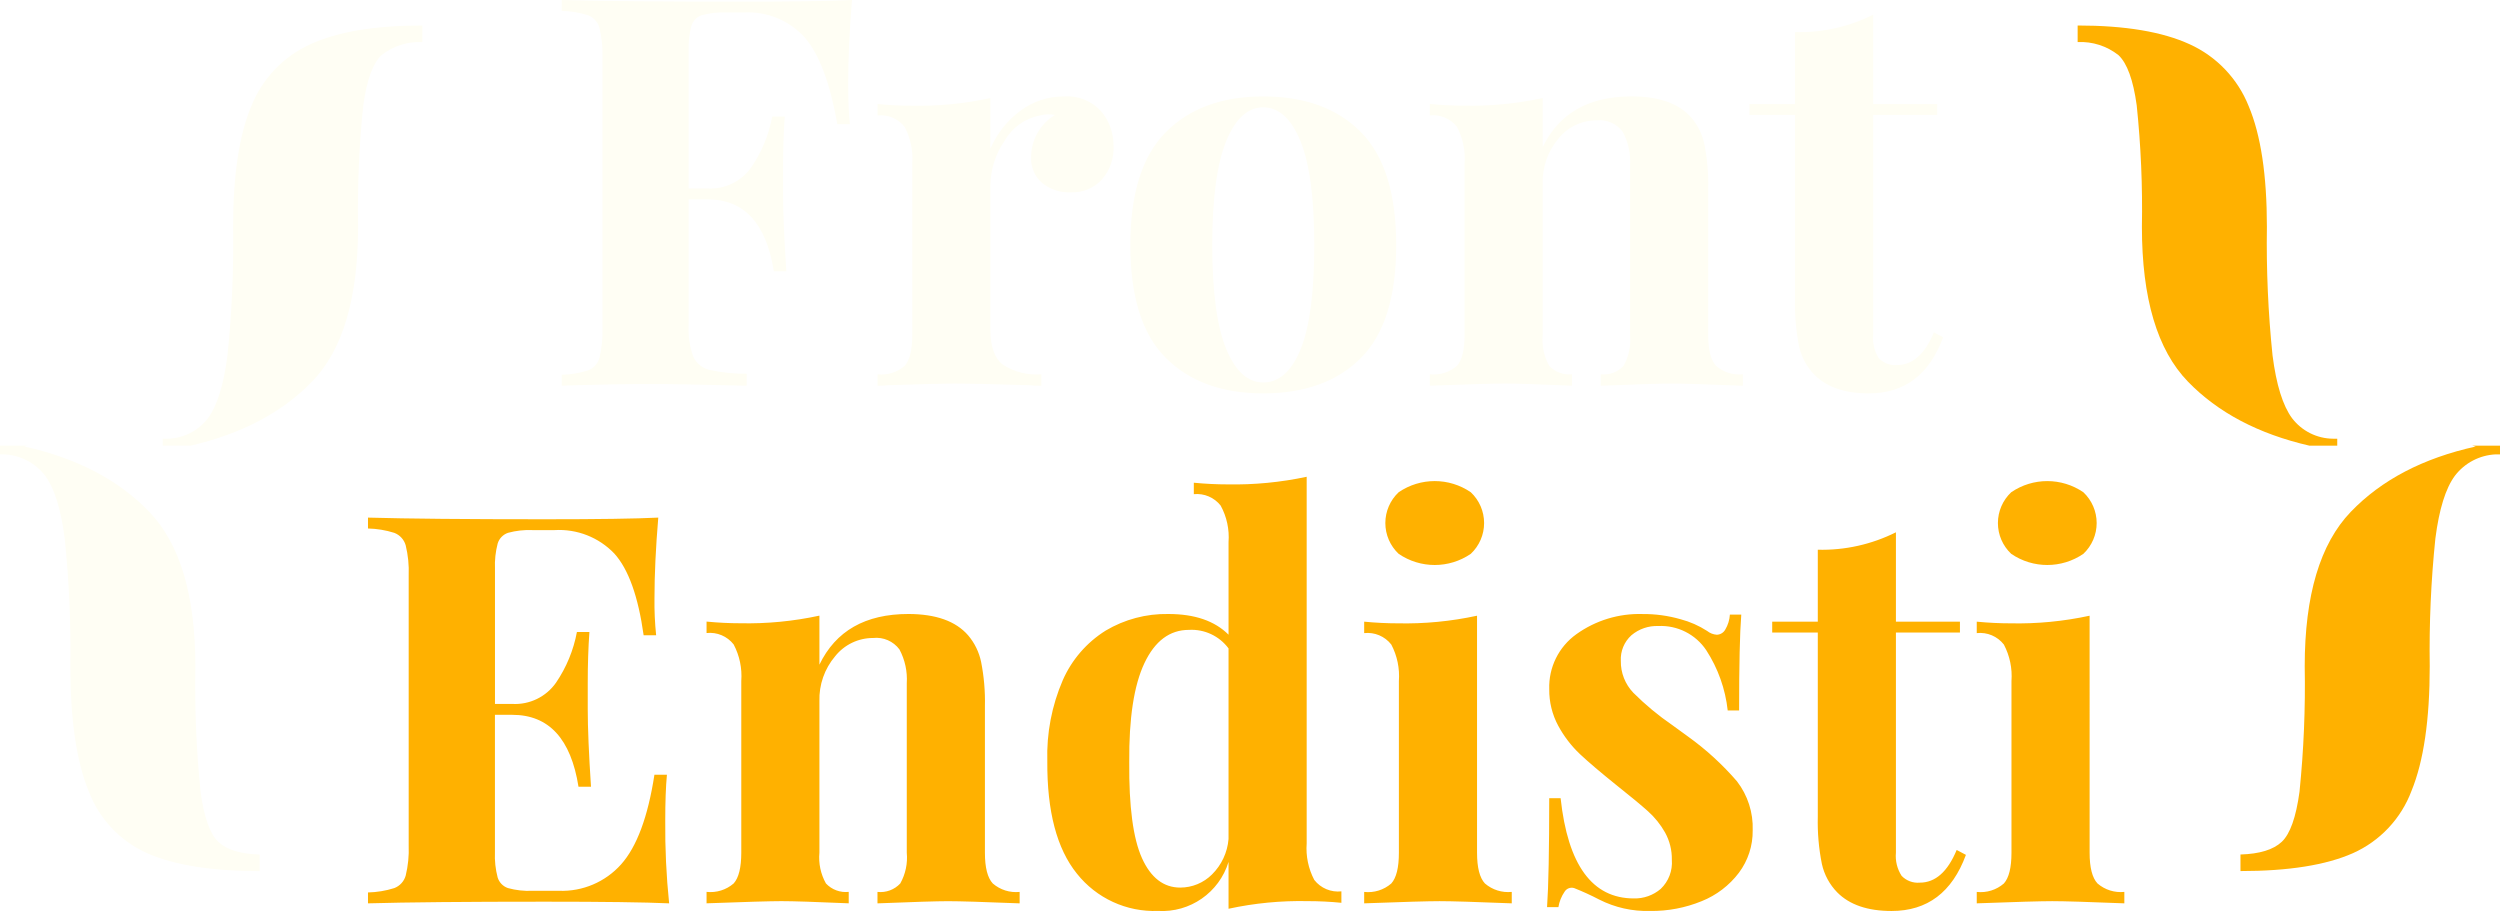
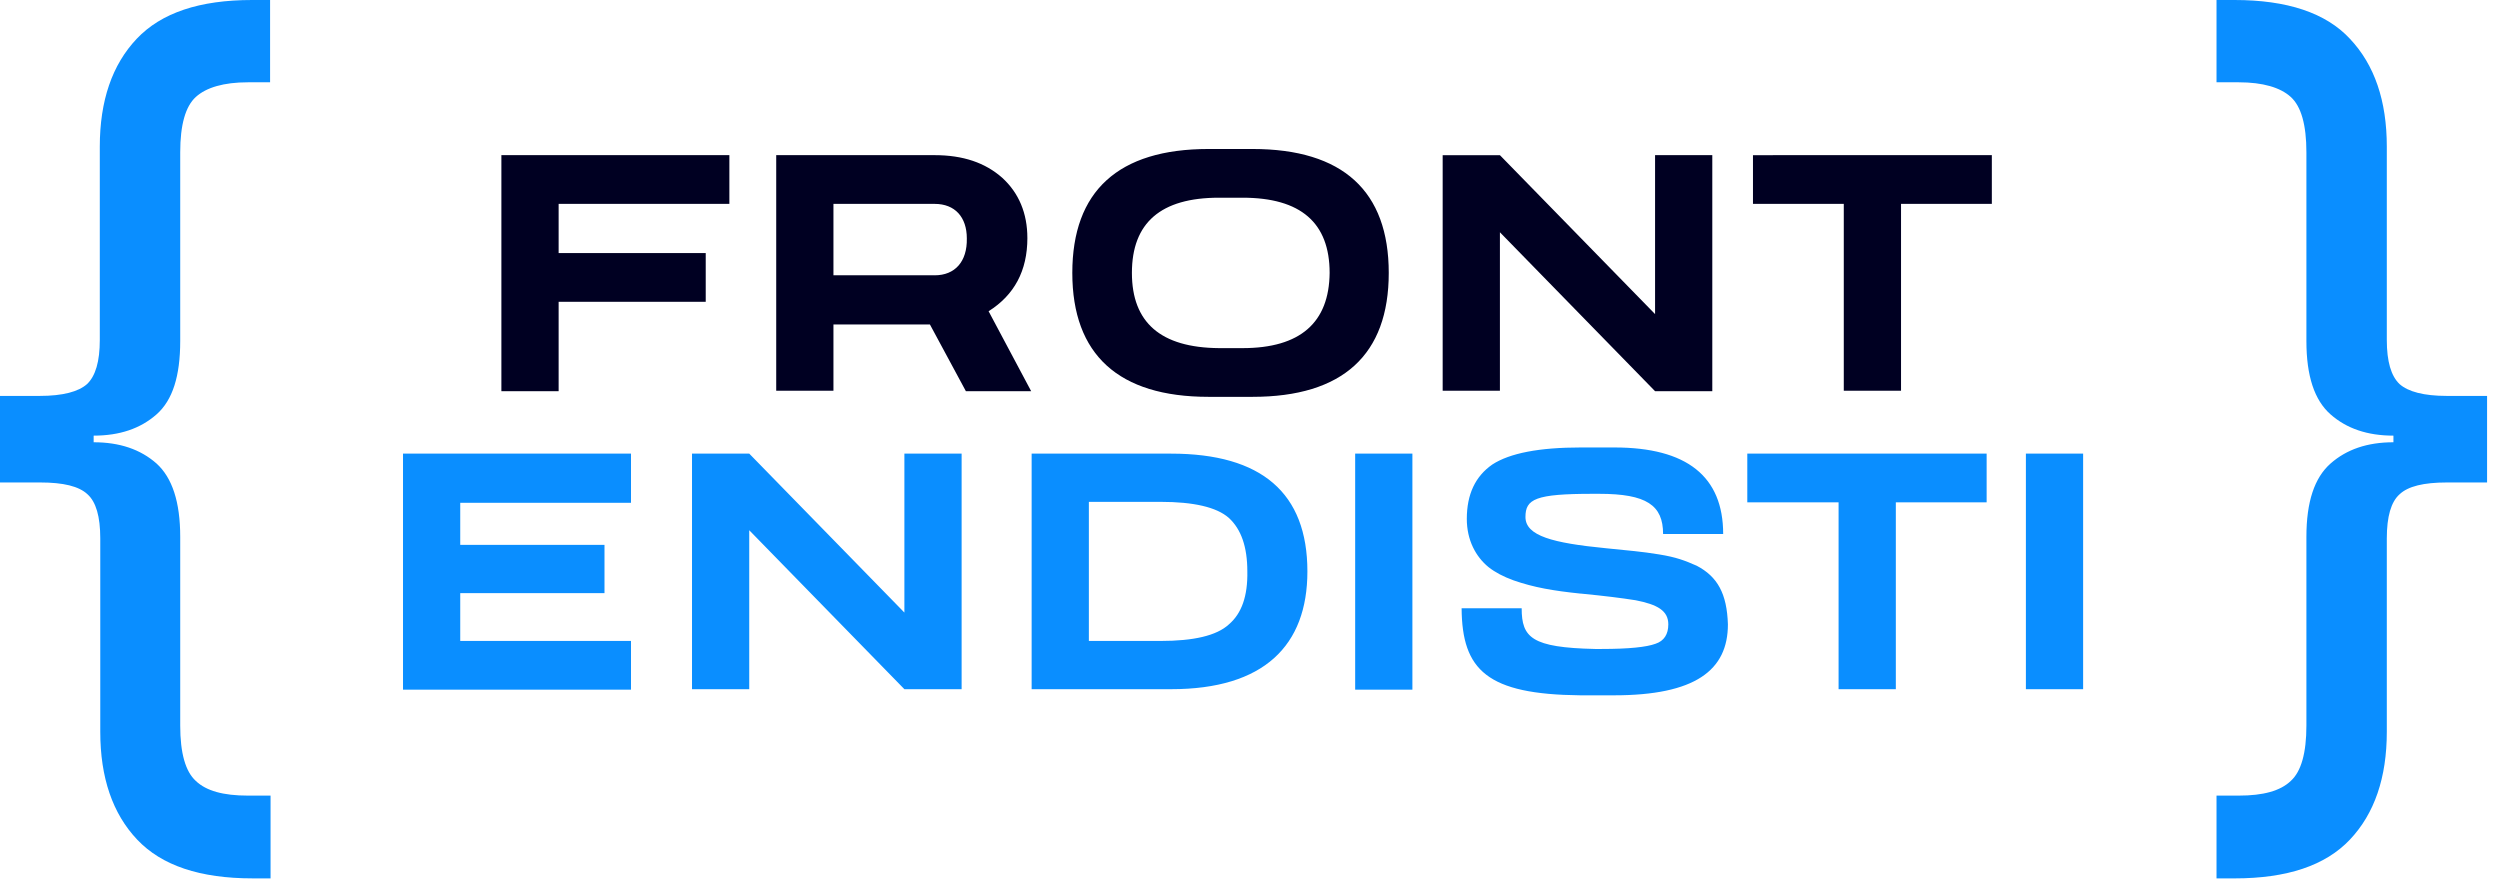
- <svg xmlns="http://www.w3.org/2000/svg" viewBox="0 0 300 109.318">
-   <path fill="#fffef4" d="M101.782 9.938q0 3.074.2 4.969h-1.5q-1.3-7.388-3.907-10.4a9.13 9.13 0 0 0-7.292-3.008h-2.149a9.5 9.5 0 0 0-2.93.327 1.96 1.96 0 0 0-1.237 1.275 10.2 10.2 0 0 0-.326 3.04v16.476h2.279a6 6 0 0 0 5.242-2.55 16 16 0 0 0 2.507-6.08h1.5q-.2 2.746-.2 6.146v3.138q0 3.334.391 9.284h-1.5q-1.367-8.63-7.944-8.63h-2.279v15.038a9.8 9.8 0 0 0 .554 3.825 2.87 2.87 0 0 0 1.953 1.6 19.7 19.7 0 0 0 4.46.458v1.438q-8.009-.2-11.915-.2-3.256 0-8.2.131l-2.083.065v-1.308a11.3 11.3 0 0 0 3.158-.523 2.26 2.26 0 0 0 1.367-1.5 13 13 0 0 0 .358-3.6V6.93a13 13 0 0 0-.358-3.6 2.26 2.26 0 0 0-1.367-1.5 11.3 11.3 0 0 0-3.158-.523V0q7.032.2 21.226.2 9.571 0 13.608-.2-.458 5.558-.458 9.938m30.342 3.399a6.35 6.35 0 0 1 1.5 4.25 5.65 5.65 0 0 1-1.4 3.956 4.74 4.74 0 0 1-3.679 1.536 5.14 5.14 0 0 1-3.516-1.144 3.85 3.85 0 0 1-1.3-3.04 5.94 5.94 0 0 1 2.865-5.1 3.5 3.5 0 0 0-.781-.065 3.4 3.4 0 0 0-1.042.131 6.2 6.2 0 0 0-4.2 3.008 9.6 9.6 0 0 0-1.725 5.361v17.326q0 3.009 1.465 4.184a7.42 7.42 0 0 0 4.656 1.177v1.373a14 14 0 0 1-1.5-.065q-6.641-.2-8.855-.2-1.758 0-8.009.2a11 11 0 0 1-1.3.065v-1.373a4.25 4.25 0 0 0 3.256-1.013q.911-1.013.912-3.694v-20.6a8.13 8.13 0 0 0-.912-4.38 3.62 3.62 0 0 0-3.256-1.373v-1.373q2.083.2 4.037.2a40.7 40.7 0 0 0 9.506-.915v6.08a11.1 11.1 0 0 1 3.581-4.544 8.66 8.66 0 0 1 5.271-1.733 5.48 5.48 0 0 1 4.426 1.765m31.188 2.517q4.231 4.283 4.232 13.567t-4.232 13.534q-4.234 4.251-11.72 4.25-7.423 0-11.687-4.25t-4.265-13.534 4.265-13.567 11.687-4.283q7.487.001 11.72 4.283m-16.18 1.112q-1.66 4.087-1.66 12.455t1.66 12.422 4.46 4.054q2.865 0 4.493-4.021t1.628-12.455-1.66-12.488-4.46-4.054-4.461 4.087m55.833-2.844a7.15 7.15 0 0 1 1.562 3.2 24.4 24.4 0 0 1 .456 5.3V40.21q0 2.682.945 3.694a4.26 4.26 0 0 0 3.223 1.013v1.373q-6.512-.261-8.594-.261-1.954 0-8.465.261v-1.373a3.25 3.25 0 0 0 2.735-1.013 6.33 6.33 0 0 0 .781-3.694V19.872a7.6 7.6 0 0 0-.879-4.054 3.46 3.46 0 0 0-3.157-1.373 5.81 5.81 0 0 0-4.558 2.19 7.97 7.97 0 0 0-1.889 5.394v18.176a6.33 6.33 0 0 0 .782 3.694 3.25 3.25 0 0 0 2.735 1.013v1.373q-5.992-.261-8.074-.261-1.954 0-8.985.261v-1.373a4.25 4.25 0 0 0 3.255-1.013q.91-1.013.911-3.694v-20.6a8.14 8.14 0 0 0-.911-4.38 3.62 3.62 0 0 0-3.255-1.373v-1.373q2.082.2 4.037.2a40.7 40.7 0 0 0 9.506-.915v5.884q2.93-6.08 10.679-6.081 4.944.005 7.16 2.555m21.812-1.634h7.683v1.308h-7.683V40.21a4.37 4.37 0 0 0 .683 2.779 2.69 2.69 0 0 0 2.181.817q2.8 0 4.427-3.923l1.107.589q-2.475 6.734-8.92 6.734-4.3 0-6.511-2.223a7.06 7.06 0 0 1-1.856-3.432 25.7 25.7 0 0 1-.488-5.656v-22.1h-5.467v-1.308h5.469v-8.63a19.85 19.85 0 0 0 9.377-2.092z" />
-   <path fill="#ffb100" d="M80.296 108.402q-4.428-.2-14.911-.2-14.195 0-21.226.2v-1.308a11.3 11.3 0 0 0 3.158-.523 2.26 2.26 0 0 0 1.367-1.5 13 13 0 0 0 .358-3.6V69.042a13 13 0 0 0-.358-3.6 2.26 2.26 0 0 0-1.367-1.5 11.3 11.3 0 0 0-3.158-.523v-1.307q7.032.2 21.226.2 9.571 0 13.608-.2-.456 5.427-.456 9.676a38 38 0 0 0 .2 4.446h-1.5q-.977-7-3.516-9.807a9.16 9.16 0 0 0-7.162-2.815H63.89a9.5 9.5 0 0 0-2.93.327 1.96 1.96 0 0 0-1.237 1.275 10.2 10.2 0 0 0-.326 3.04v16.218h2.084a6 6 0 0 0 5.241-2.55 16 16 0 0 0 2.507-6.081h1.5q-.2 2.746-.2 6.146v3.138q0 3.334.391 9.284h-1.5q-1.367-8.63-7.944-8.63h-2.084v16.476a10.2 10.2 0 0 0 .326 3.04 1.95 1.95 0 0 0 1.237 1.275 9.4 9.4 0 0 0 2.93.327h3.19a9.52 9.52 0 0 0 7.455-3.171q2.832-3.171 4-10.755h1.5q-.2 2.157-.2 5.492a89 89 0 0 0 .466 9.939m35.875-32.167a7.16 7.16 0 0 1 1.563 3.2 24.4 24.4 0 0 1 .456 5.3v17.588q0 2.682.944 3.694a4.26 4.26 0 0 0 3.223 1.013v1.373q-6.512-.261-8.595-.261-1.954 0-8.465.261v-1.373a3.25 3.25 0 0 0 2.735-1.013 6.33 6.33 0 0 0 .781-3.694V81.985a7.6 7.6 0 0 0-.879-4.054 3.46 3.46 0 0 0-3.158-1.373 5.81 5.81 0 0 0-4.558 2.19 7.97 7.97 0 0 0-1.888 5.394v18.176a6.33 6.33 0 0 0 .781 3.694 3.25 3.25 0 0 0 2.735 1.013v1.373q-5.991-.261-8.074-.261-1.953 0-8.985.261v-1.373a4.25 4.25 0 0 0 3.255-1.013q.911-1.013.912-3.694v-20.6a8.13 8.13 0 0 0-.912-4.381 3.62 3.62 0 0 0-3.255-1.373v-1.373q2.083.2 4.037.2a40.7 40.7 0 0 0 9.506-.915v5.884q2.93-6.08 10.678-6.081 4.948.006 7.163 2.556m41.541 29.355a3.62 3.62 0 0 0 3.256 1.373v1.373q-2.02-.2-4.037-.2a40.7 40.7 0 0 0-9.506.915v-5.623a8.34 8.34 0 0 1-8.465 5.884 11.85 11.85 0 0 1-9.734-4.479q-3.614-4.478-3.549-13.5a22.8 22.8 0 0 1 1.856-9.709 13.35 13.35 0 0 1 5.144-5.95 14.2 14.2 0 0 1 7.52-1.994q4.753 0 7.228 2.485V65.054a7.9 7.9 0 0 0-.944-4.381 3.63 3.63 0 0 0-3.223-1.373v-1.373q2.082.2 4.037.2a41.7 41.7 0 0 0 9.506-.915v44a8.1 8.1 0 0 0 .911 4.378m-12.274-.654a6.75 6.75 0 0 0 1.986-4.25V77.808a5.53 5.53 0 0 0-4.753-2.223q-3.452 0-5.339 3.988t-1.823 11.9q-.066 7.977 1.53 11.507t4.59 3.531a5.4 5.4 0 0 0 3.81-1.575zm31.807-2.615q0 2.682.944 3.694a4.26 4.26 0 0 0 3.222 1.013v1.373q-6.512-.261-8.66-.262-2.019 0-9.05.262v-1.37a4.25 4.25 0 0 0 3.255-1.013q.911-1.013.911-3.694V81.726a8.13 8.13 0 0 0-.911-4.38 3.62 3.62 0 0 0-3.255-1.373V74.6q2.083.2 4.036.2a40.7 40.7 0 0 0 9.507-.915zm-.749-43.25a5.073 5.073 0 0 1 0 7.388 7.66 7.66 0 0 1-8.659 0 5.073 5.073 0 0 1 0-7.388 7.66 7.66 0 0 1 8.659 0m25.165 15.235a11.1 11.1 0 0 1 3.191 1.406 2.1 2.1 0 0 0 1.171.458 1.21 1.21 0 0 0 1.01-.621 4 4 0 0 0 .553-1.8h1.367q-.261 3.334-.26 11.507h-1.368a16.6 16.6 0 0 0-2.571-7.225 6.55 6.55 0 0 0-5.762-2.909 4.72 4.72 0 0 0-3.224 1.111 3.87 3.87 0 0 0-1.269 3.073 5.4 5.4 0 0 0 1.5 3.825 33 33 0 0 0 4.688 3.89l1.888 1.373a33.8 33.8 0 0 1 5.86 5.361 9.1 9.1 0 0 1 1.888 5.884 8.3 8.3 0 0 1-1.66 5.1 10.5 10.5 0 0 1-4.46 3.4 15.8 15.8 0 0 1-6.186 1.177 12.7 12.7 0 0 1-6.12-1.373 32 32 0 0 0-3-1.373 1 1 0 0 0-1.14.425 4.55 4.55 0 0 0-.749 1.863h-1.361q.26-3.727.26-13.076h1.367q1.3 12.03 8.79 12.03a4.78 4.78 0 0 0 3.222-1.144 4.36 4.36 0 0 0 1.335-3.5 6.53 6.53 0 0 0-.814-3.269 10.1 10.1 0 0 0-2.051-2.55q-1.238-1.111-3.711-3.073-2.93-2.354-4.461-3.792a13.6 13.6 0 0 1-2.6-3.4 9 9 0 0 1-1.074-4.381 7.79 7.79 0 0 1 3.256-6.6 12.95 12.95 0 0 1 7.944-2.419 16 16 0 0 1 4.551.622m25.849.294h7.683v1.308h-7.683v26.414a4.38 4.38 0 0 0 .683 2.779 2.69 2.69 0 0 0 2.182.817q2.8 0 4.427-3.923l1.108.589q-2.476 6.734-8.921 6.734-4.3 0-6.511-2.223a7.06 7.06 0 0 1-1.855-3.432 25.7 25.7 0 0 1-.488-5.656v-22.1h-5.47v-1.308h5.47v-8.631a19.85 19.85 0 0 0 9.376-2.092zm23.244 27.721q0 2.682.944 3.694a4.26 4.26 0 0 0 3.223 1.013v1.373q-6.511-.261-8.66-.262-2.019 0-9.051.262v-1.37a4.25 4.25 0 0 0 3.255-1.013q.912-1.013.912-3.694V81.726a8.13 8.13 0 0 0-.912-4.38 3.62 3.62 0 0 0-3.255-1.373V74.6q2.082.2 4.037.2a40.7 40.7 0 0 0 9.506-.915zm-.749-43.25a5.076 5.076 0 0 1 0 7.388 7.665 7.665 0 0 1-8.661 0 5.076 5.076 0 0 1 0-7.388 7.67 7.67 0 0 1 8.661 0" />
-   <path fill="#fffef4" d="M0 53.482v1.046h.521a6.56 6.56 0 0 1 4.9 2.563q1.665 2.251 2.344 7.532a130 130 0 0 1 .677 15.325q0 9.624 2.188 14.959a13.3 13.3 0 0 0 7.032 7.48q4.844 2.143 13.491 2.145v-1.988q-3.438-.1-4.948-1.517t-2.136-6.015a126 126 0 0 1-.625-15.064q0-12.761-5.521-18.516T2.92 53.582c.143-.031.275-.072.417-.1z" />
-   <path fill="#ffb100" d="M296.671 53.482c.141.033.274.073.416.1q-9.481 2.094-15 7.846t-5.521 18.516a126 126 0 0 1-.625 15.064q-.625 4.6-2.135 6.015t-4.949 1.517v1.988q8.647 0 13.491-2.145a13.3 13.3 0 0 0 7.033-7.48q2.187-5.335 2.187-14.959a130 130 0 0 1 .677-15.325q.676-5.281 2.345-7.532a6.55 6.55 0 0 1 4.9-2.563h.521v-1.042z" />
-   <path fill="#fffef4" d="M30.16 12.736q-2.188 5.178-2.187 14.489a131 131 0 0 1-.677 15.43q-.679 5.283-2.344 7.532a6.25 6.25 0 0 1-4.9 2.458h-.521v.837h3.334q9.177-2.124 14.584-7.689 5.52-5.7 5.521-18.568a120 120 0 0 1 .625-14.593q.625-4.551 2.188-6.015a7.33 7.33 0 0 1 4.9-1.569V3.06q-8.544 0-13.439 2.249a13.73 13.73 0 0 0-7.084 7.427" />
-   <path fill="#ffb100" d="M275.05 50.187q-1.668-2.248-2.345-7.532a131 131 0 0 1-.677-15.43q0-9.309-2.187-14.489a13.74 13.74 0 0 0-7.085-7.427q-4.9-2.249-13.439-2.249v1.988a7.34 7.34 0 0 1 4.9 1.569q1.562 1.466 2.187 6.015a120 120 0 0 1 .625 14.593q0 12.867 5.521 18.568 5.4 5.573 14.585 7.689h3.334v-.837h-.521a6.24 6.24 0 0 1-4.898-2.458" />
+ <svg xmlns="http://www.w3.org/2000/svg" width="148" height="52" fill="none" aria-label="Frontendisti.cz" viewBox="0 0 148 52">
+   <path fill="#002" d="M60.82 14.085c0-1.456-.503-2.66-1.483-3.556-1.009-.896-2.325-1.344-4.005-1.344h-9.38V23.13h3.388v-3.92h5.712l2.128 3.948h3.865l-2.52-4.733c1.512-.952 2.296-2.38 2.296-4.34m-5.488 2.212H49.34V12.07h5.992c1.204 0 1.904.784 1.904 2.044.028 1.372-.7 2.184-1.904 2.184m42.648 2.296-9.185-9.408h-3.389V23.13h3.389v-9.38l9.185 9.408h3.388V9.185H97.98zm-68.298 4.565h3.389v-5.293h8.708v-2.884h-8.708V12.07h10.108V9.185H29.682zm74.094-13.973v2.884h5.376v11.06h3.389V12.07h5.376V9.185zM74.15 8.82h-2.605c-5.348 0-8.064 2.492-8.064 7.336s2.744 7.337 8.065 7.337h2.604c5.348 0 8.064-2.492 8.064-7.337S79.498 8.82 74.15 8.82m-.588 11.789h-1.4c-3.445-.028-5.153-1.512-5.153-4.453 0-2.968 1.708-4.452 5.153-4.452h1.4c3.444 0 5.152 1.484 5.152 4.452-.028 2.94-1.736 4.453-5.152 4.453" />
+   <path fill="#0A8EFF" d="M69.333 26.854h-8.26V40.8h8.26c5.489 0 8.065-2.576 8.065-6.972 0-4.649-2.716-6.973-8.065-6.973m3.417 10.109c-.728.672-2.1.98-4.033.98h-4.256V29.71h4.256c1.932 0 3.305.308 4.033.952.728.672 1.092 1.709 1.092 3.165.028 1.456-.336 2.492-1.092 3.136m-19.21-.7-9.185-9.409h-3.388V40.8h3.388v-9.41l9.185 9.41h3.388V26.853H53.54zm-29.682 4.564h13.497v-2.884H27.246v-2.828h8.54v-2.857h-8.54v-2.492h10.109v-2.912H23.858zm76.586-7.336c-.7-.308-1.204-.505-2.24-.672-1.036-.169-1.765-.225-3.137-.364-3.136-.308-4.76-.729-4.76-1.849 0-1.064.588-1.372 3.976-1.372h.392c2.8 0 3.78.672 3.78 2.38h3.557c0-3.416-2.156-5.124-6.44-5.124h-1.989c-2.464 0-4.2.336-5.236 1.008-1.008.7-1.512 1.764-1.512 3.22 0 1.26.532 2.24 1.288 2.857.392.308.868.56 1.484.784 1.204.42 2.352.616 3.976.784h.028c1.428.14 2.324.252 3.22.392 1.288.252 1.933.616 1.933 1.428 0 .588-.252.98-.757 1.148-.532.196-1.568.308-3.192.308h-.392c-3.752-.084-4.34-.672-4.34-2.408h-3.556c.028 3.668 1.512 5.096 7.028 5.152h1.988c4.817 0 6.749-1.484 6.749-4.2-.056-1.82-.616-2.828-1.848-3.472m3.024-3.753h5.376V40.8h3.389V29.74h5.376v-2.885H103.44v2.884zm-23.242 11.09h3.388V26.853h-3.388zm39.707-13.974V40.8h3.388V26.854zM15.99 47.1h-1.317c-1.456 0-2.464-.28-3.08-.868q-.924-.84-.924-3.277V31.782c0-2.072-.476-3.5-1.4-4.34-.952-.84-2.184-1.26-3.725-1.26v-.392c1.54 0 2.773-.42 3.725-1.26s1.4-2.268 1.4-4.34V9.017q0-2.437.924-3.277c.616-.56 1.652-.868 3.08-.868h1.316V0h-1.064C11.817 0 9.55.756 8.093 2.296q-2.184 2.31-2.185 6.385v11.453q0 1.89-.756 2.604c-.504.448-1.428.7-2.8.7H0v5.124h2.38c1.372 0 2.296.224 2.8.7q.756.672.756 2.604V43.32q0 4.075 2.185 6.385C9.577 51.244 11.845 52 14.953 52h1.064v-4.9zm115.228 0h1.316c1.456 0 2.464-.28 3.08-.868q.925-.84.925-3.277V31.782c0-2.072.476-3.5 1.428-4.34s2.184-1.26 3.724-1.26v-.392c-1.54 0-2.772-.42-3.724-1.26s-1.428-2.268-1.428-4.34V9.017q0-2.437-.925-3.277c-.616-.56-1.652-.868-3.08-.868h-1.316V0h1.064c3.108 0 5.405.756 6.833 2.296q2.184 2.31 2.184 6.385v11.453q0 1.89.756 2.604c.504.448 1.428.7 2.8.7h2.38v5.124h-2.38c-1.372 0-2.296.224-2.8.7q-.756.672-.756 2.604V43.32q0 4.075-2.184 6.385c-1.456 1.54-3.725 2.296-6.833 2.296h-1.064z" />
</svg>
